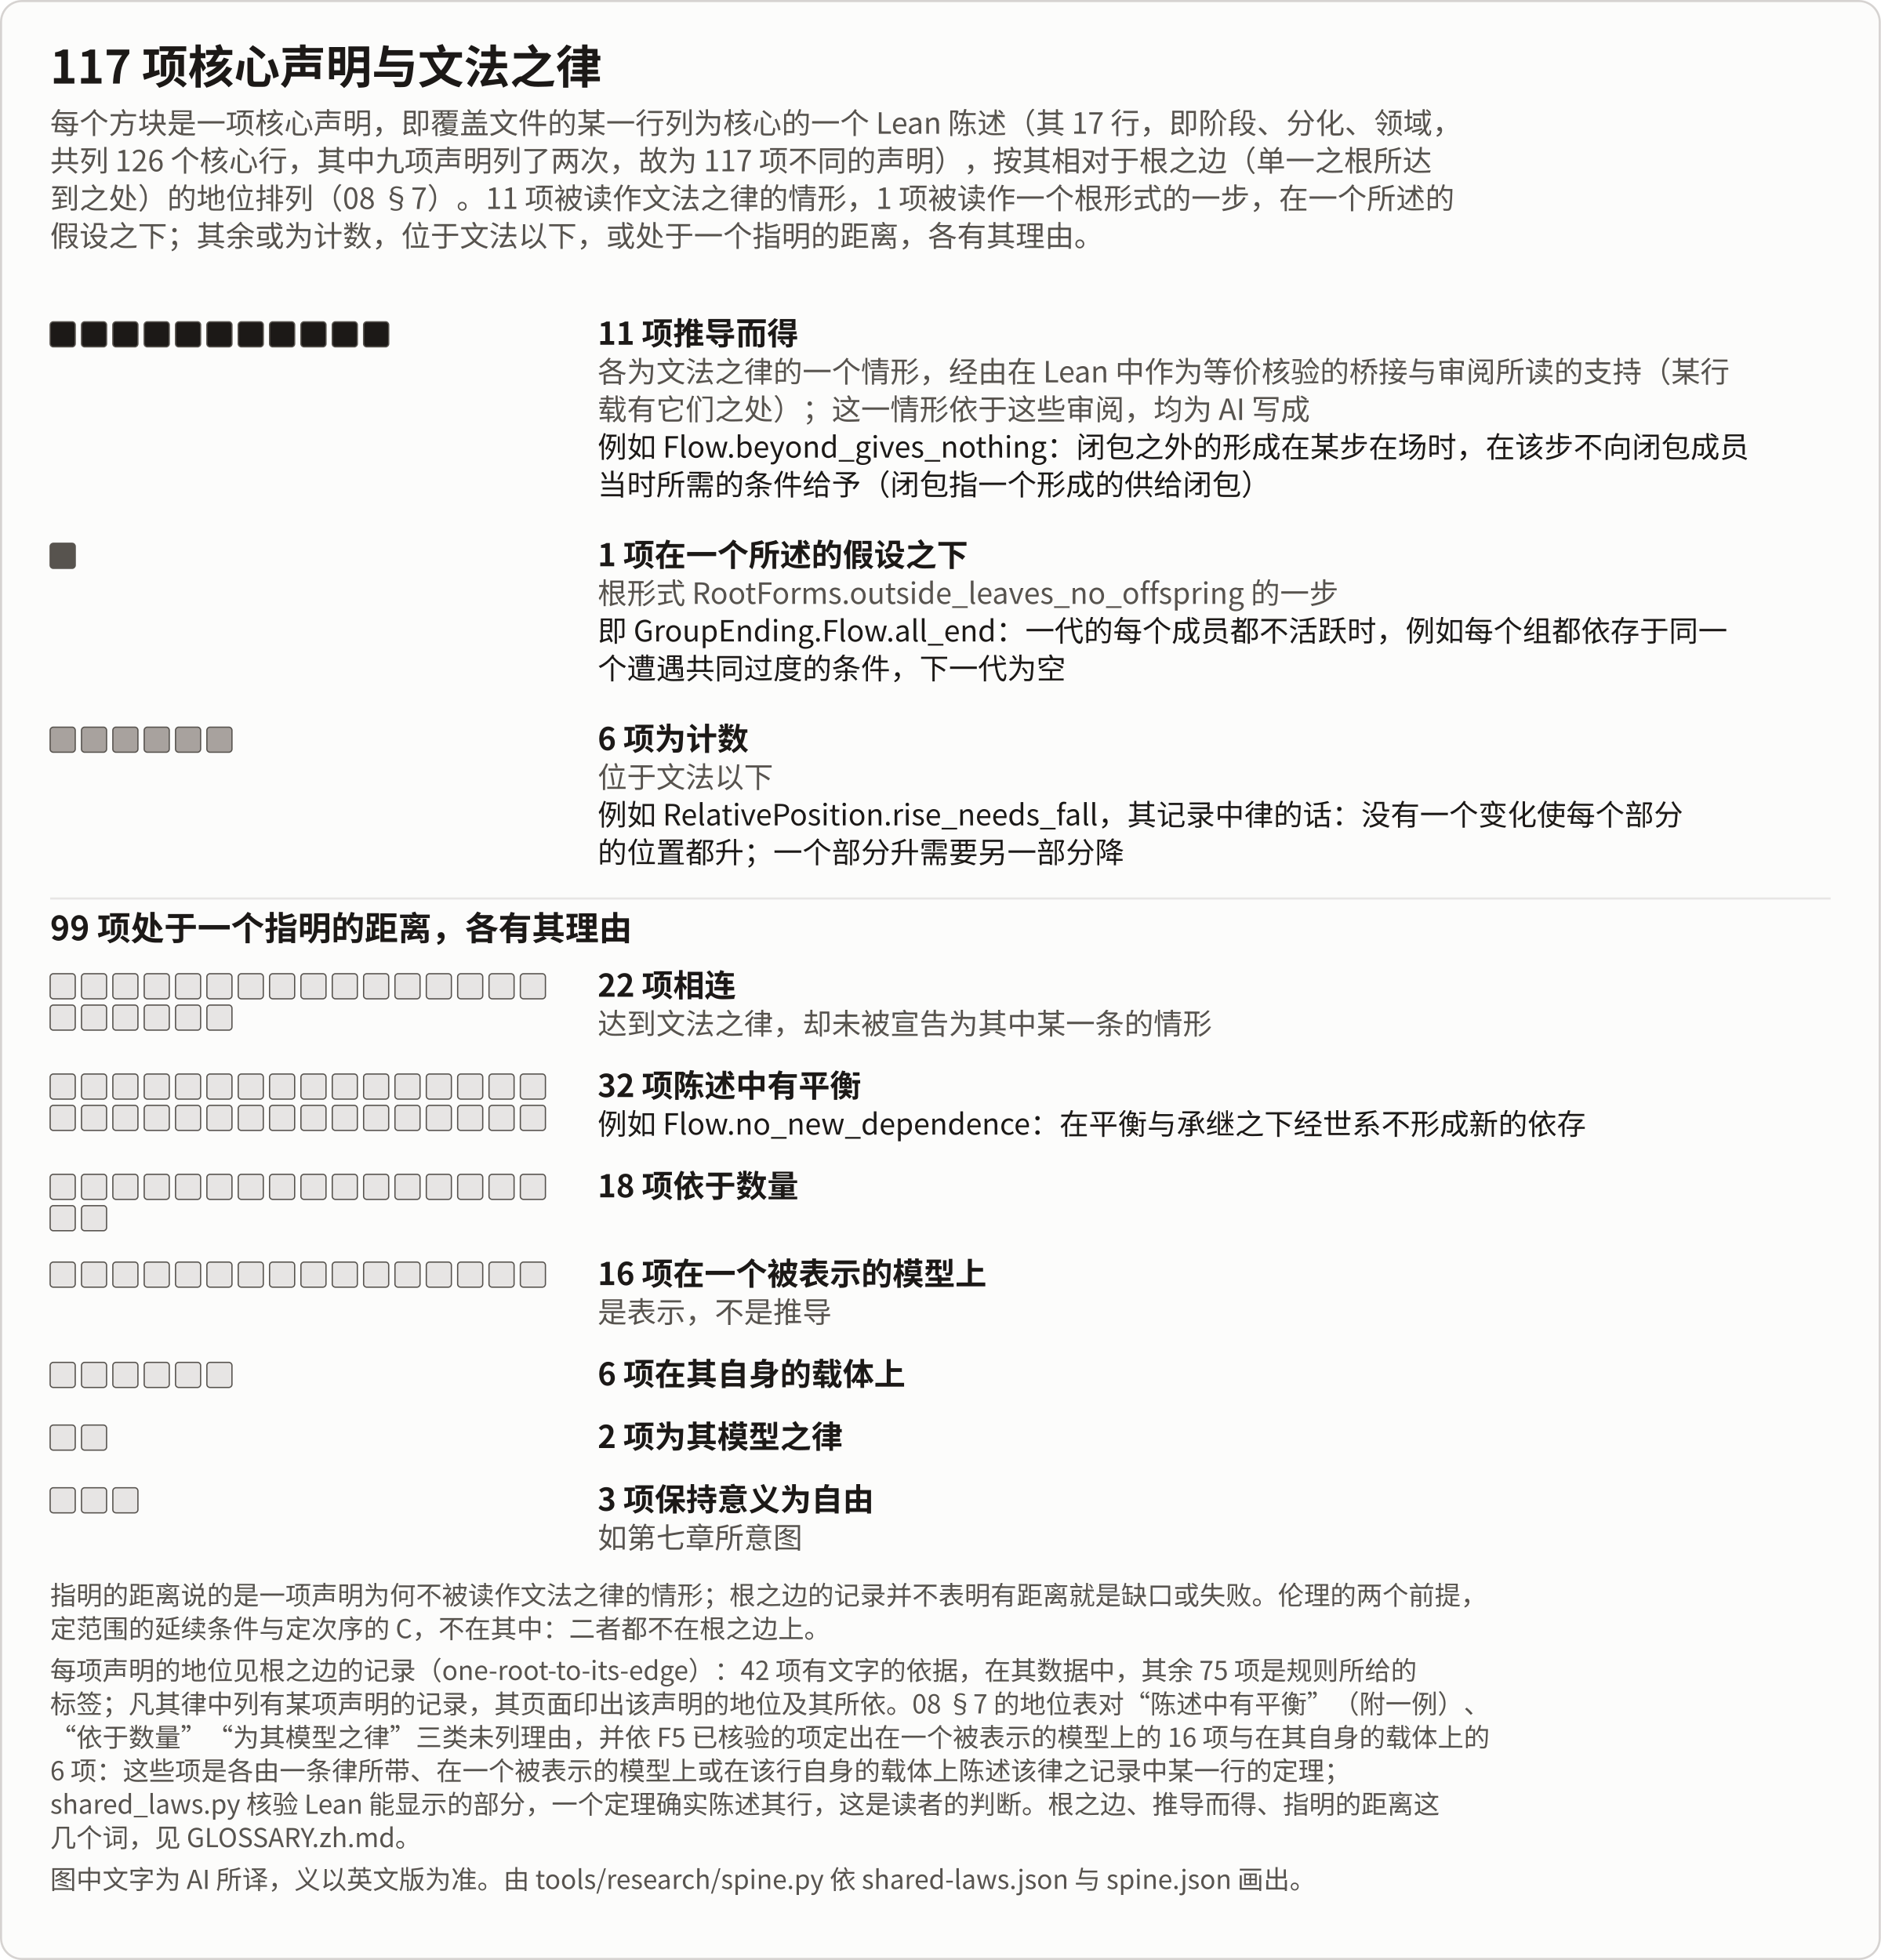
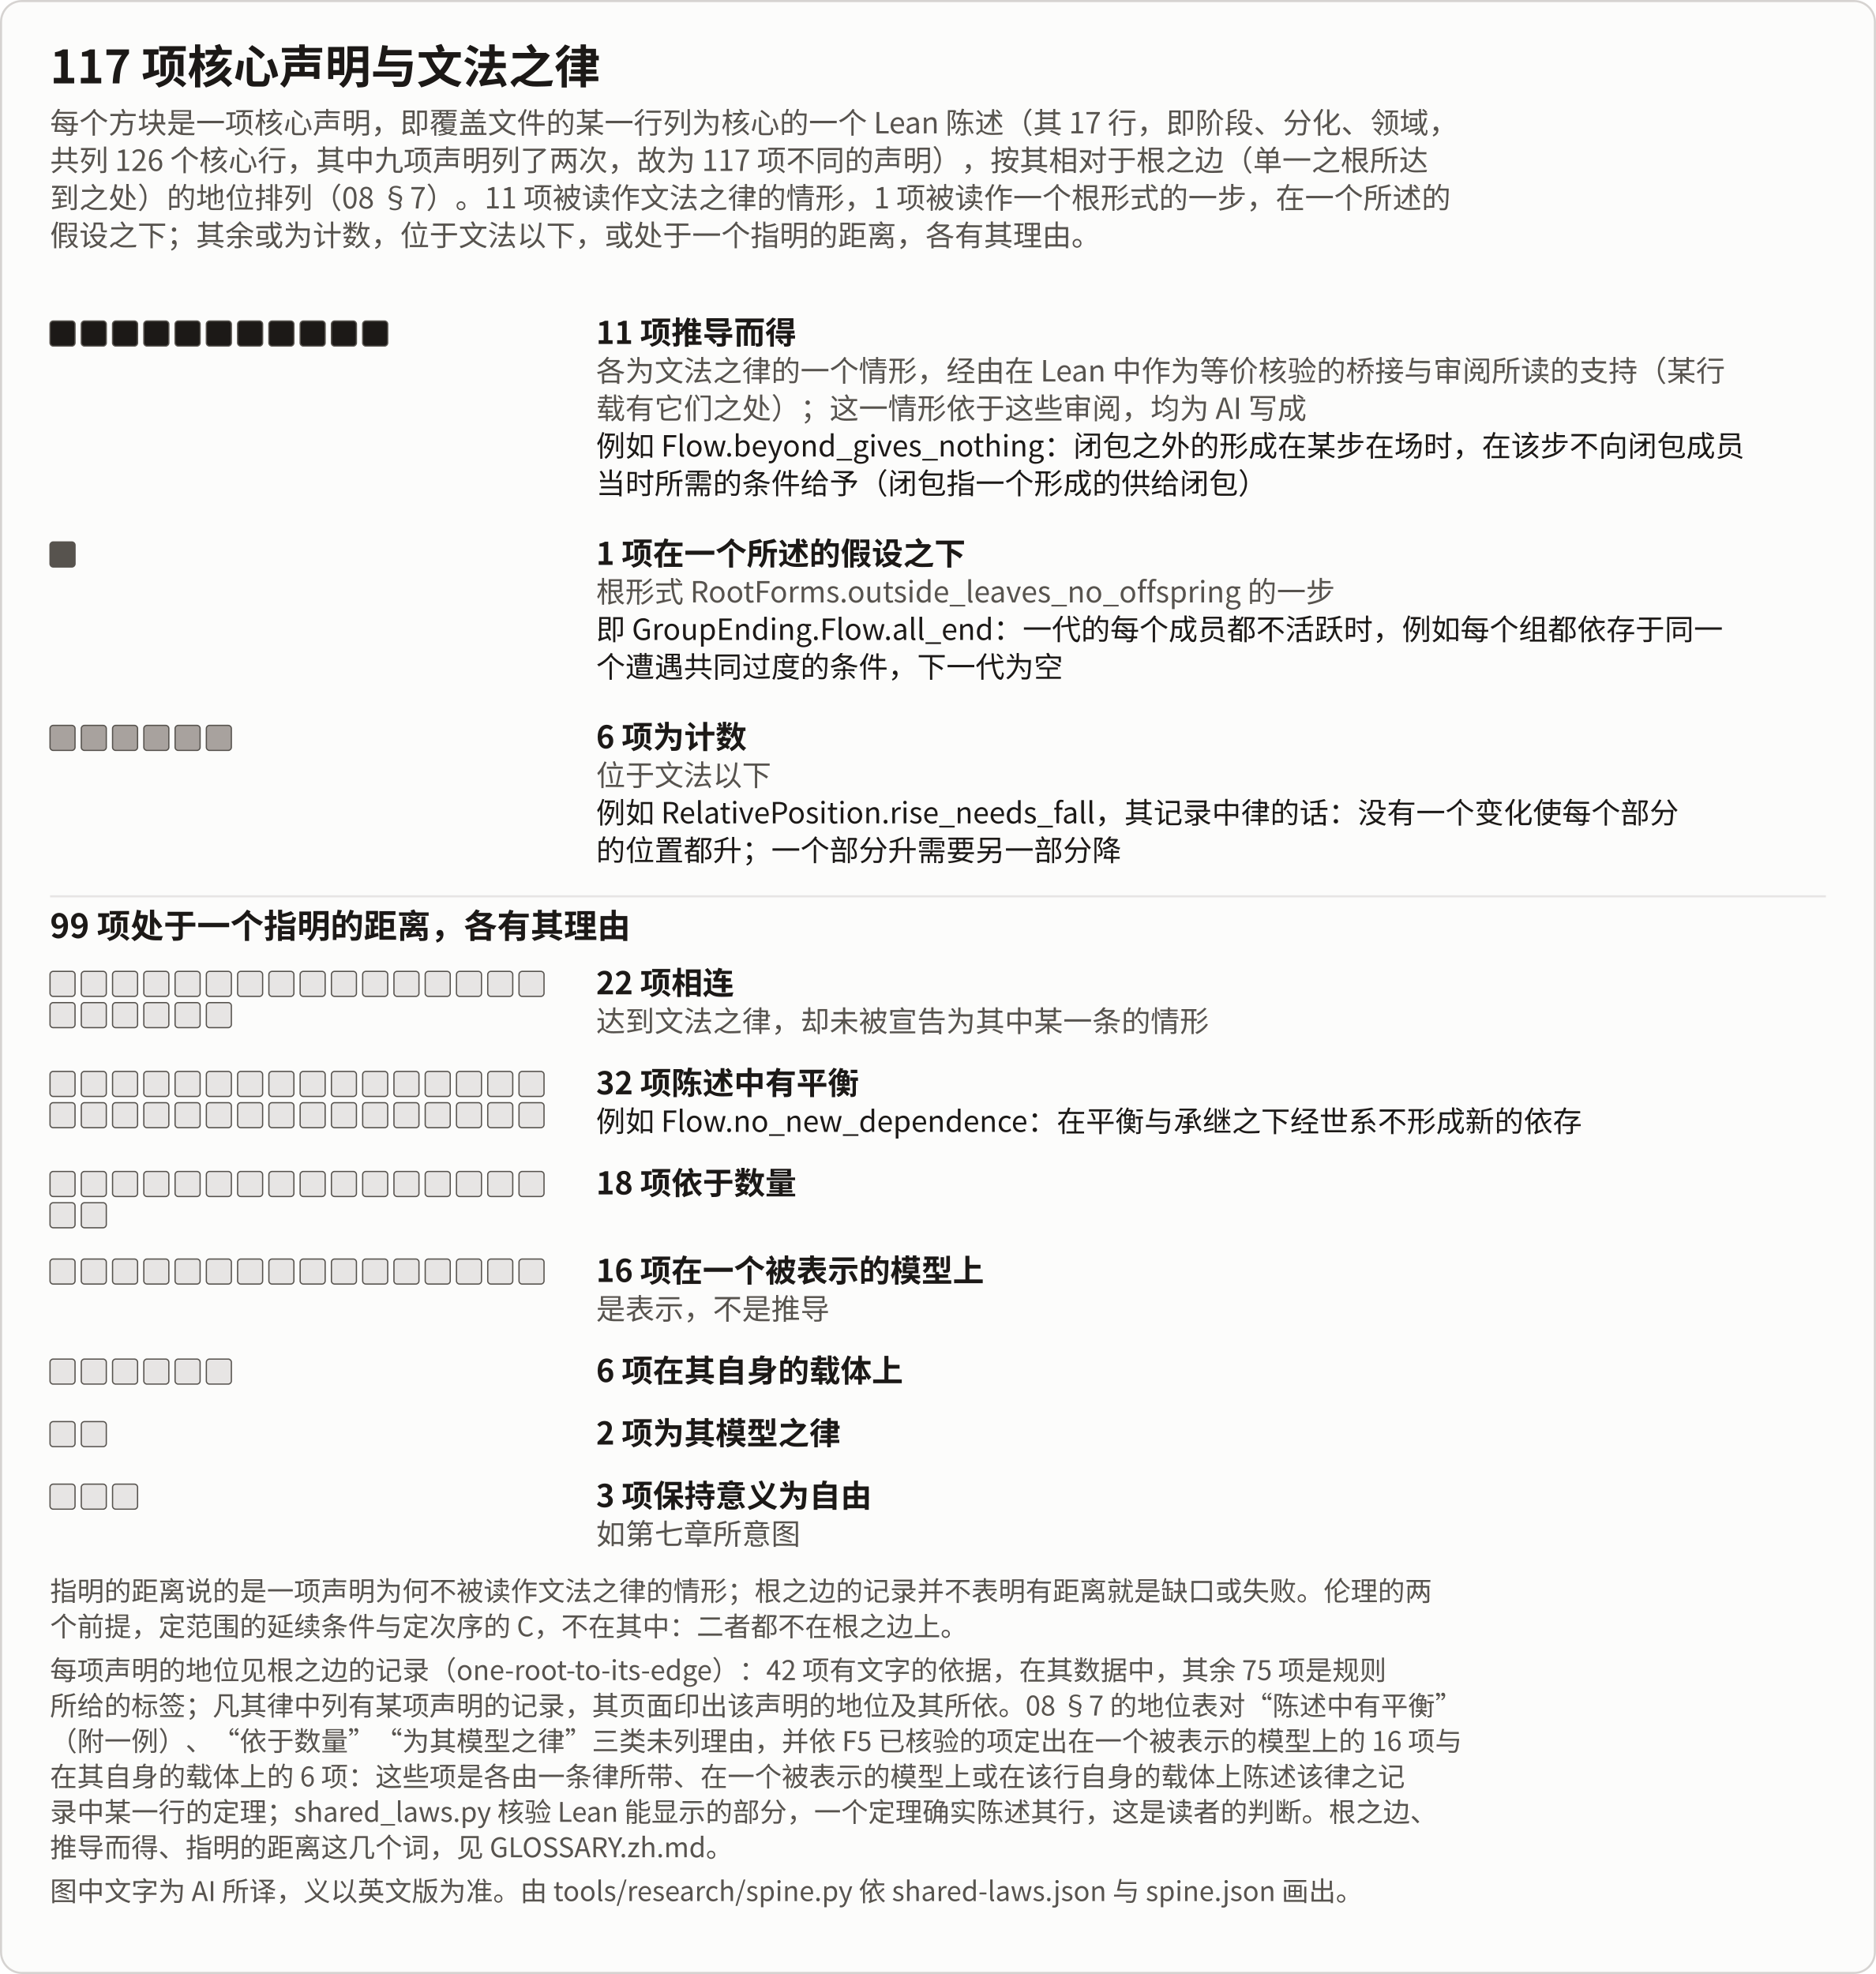
- <svg xmlns="http://www.w3.org/2000/svg" viewBox="0 0 900 938" width="900" height="938" role="img" aria-labelledby="standings-title standings-desc" font-family="'PingFang SC', 'Hiragino Sans GB', 'Noto Sans CJK SC', 'Microsoft YaHei', sans-serif">
-   <rect x="0.5" y="0.5" width="899" height="937" rx="10" fill="#fcfcfb" stroke="#d6d3d1" />
+ <svg xmlns="http://www.w3.org/2000/svg" viewBox="0 0 900 947" width="900" height="947" role="img" aria-labelledby="standings-title standings-desc" font-family="'PingFang SC', 'Hiragino Sans GB', 'Noto Sans CJK SC', 'Microsoft YaHei', sans-serif">
+   <rect x="0.5" y="0.5" width="899" height="946" rx="10" fill="#fcfcfb" stroke="#d6d3d1" />
  <text x="24" y="40" font-size="22" font-weight="bold" text-anchor="start" fill="#1c1917">117 项核心声明与文法之律</text>
  <text x="24" y="64" font-size="14" text-anchor="start" fill="#57534e">每个方块是一项核心声明，即覆盖文件的某一行列为核心的一个 Lean 陈述（其 17 行，即阶段、分化、领域，</text>
  <text x="24" y="82" font-size="14" text-anchor="start" fill="#57534e">共列 126 个核心行，其中九项声明列了两次，故为 117 项不同的声明），按其相对于根之边（单一之根所达</text>
  <text x="24" y="100" font-size="14" text-anchor="start" fill="#57534e">到之处）的地位排列（08 §7）。11 项被读作文法之律的情形，1 项被读作一个根形式的一步，在一个所述的</text>
  <text x="24" y="118" font-size="14" text-anchor="start" fill="#57534e">假设之下；其余或为计数，位于文法以下，或处于一个指明的距离，各有其理由。</text>
  <rect x="24" y="154" width="12" height="12" rx="1.5" fill="#1c1917" stroke="#57534e" stroke-width="0.6" />
  <rect x="39" y="154" width="12" height="12" rx="1.5" fill="#1c1917" stroke="#57534e" stroke-width="0.6" />
  <rect x="54" y="154" width="12" height="12" rx="1.5" fill="#1c1917" stroke="#57534e" stroke-width="0.6" />
  <rect x="69" y="154" width="12" height="12" rx="1.5" fill="#1c1917" stroke="#57534e" stroke-width="0.6" />
  <rect x="84" y="154" width="12" height="12" rx="1.5" fill="#1c1917" stroke="#57534e" stroke-width="0.6" />
  <rect x="99" y="154" width="12" height="12" rx="1.5" fill="#1c1917" stroke="#57534e" stroke-width="0.6" />
  <rect x="114" y="154" width="12" height="12" rx="1.5" fill="#1c1917" stroke="#57534e" stroke-width="0.6" />
  <rect x="129" y="154" width="12" height="12" rx="1.5" fill="#1c1917" stroke="#57534e" stroke-width="0.6" />
  <rect x="144" y="154" width="12" height="12" rx="1.5" fill="#1c1917" stroke="#57534e" stroke-width="0.6" />
  <rect x="159" y="154" width="12" height="12" rx="1.5" fill="#1c1917" stroke="#57534e" stroke-width="0.6" />
  <rect x="174" y="154" width="12" height="12" rx="1.5" fill="#1c1917" stroke="#57534e" stroke-width="0.6" />
  <text x="286" y="165" font-size="15" font-weight="bold" text-anchor="start" fill="#1c1917">11 项推导而得</text>
  <text x="286" y="183" font-size="14" text-anchor="start" fill="#57534e">各为文法之律的一个情形，经由在 Lean 中作为等价核验的桥接与审阅所读的支持（某行</text>
  <text x="286" y="201" font-size="14" text-anchor="start" fill="#57534e">载有它们之处）；这一情形依于这些审阅，均为 AI 写成</text>
  <text x="286" y="219" font-size="14" text-anchor="start" fill="#1c1917">例如 Flow.beyond_gives_nothing：闭包之外的形成在某步在场时，在该步不向闭包成员</text>
  <text x="286" y="237" font-size="14" text-anchor="start" fill="#1c1917">当时所需的条件给予（闭包指一个形成的供给闭包）</text>
  <rect x="24" y="260" width="12" height="12" rx="1.5" fill="#57534e" stroke="#57534e" stroke-width="0.6" />
  <text x="286" y="271" font-size="15" font-weight="bold" text-anchor="start" fill="#1c1917">1 项在一个所述的假设之下</text>
  <text x="286" y="289" font-size="14" text-anchor="start" fill="#57534e">根形式 RootForms.outside_leaves_no_offspring 的一步</text>
  <text x="286" y="307" font-size="14" text-anchor="start" fill="#1c1917">即 GroupEnding.Flow.all_end：一代的每个成员都不活跃时，例如每个组都依存于同一</text>
  <text x="286" y="325" font-size="14" text-anchor="start" fill="#1c1917">个遭遇共同过度的条件，下一代为空</text>
  <rect x="24" y="348" width="12" height="12" rx="1.5" fill="#a8a29e" stroke="#57534e" stroke-width="0.6" />
  <rect x="39" y="348" width="12" height="12" rx="1.5" fill="#a8a29e" stroke="#57534e" stroke-width="0.6" />
  <rect x="54" y="348" width="12" height="12" rx="1.5" fill="#a8a29e" stroke="#57534e" stroke-width="0.6" />
  <rect x="69" y="348" width="12" height="12" rx="1.5" fill="#a8a29e" stroke="#57534e" stroke-width="0.6" />
  <rect x="84" y="348" width="12" height="12" rx="1.5" fill="#a8a29e" stroke="#57534e" stroke-width="0.6" />
  <rect x="99" y="348" width="12" height="12" rx="1.5" fill="#a8a29e" stroke="#57534e" stroke-width="0.6" />
  <text x="286" y="359" font-size="15" font-weight="bold" text-anchor="start" fill="#1c1917">6 项为计数</text>
  <text x="286" y="377" font-size="14" text-anchor="start" fill="#57534e">位于文法以下</text>
  <text x="286" y="395" font-size="14" text-anchor="start" fill="#1c1917">例如 RelativePosition.rise_needs_fall，其记录中律的话：没有一个变化使每个部分</text>
  <text x="286" y="413" font-size="14" text-anchor="start" fill="#1c1917">的位置都升；一个部分升需要另一部分降</text>
  <line x1="24" y1="430" x2="876" y2="430" stroke="#e7e5e4" />
  <text x="24" y="450" font-size="16" font-weight="bold" text-anchor="start" fill="#1c1917">99 项处于一个指明的距离，各有其理由</text>
  <rect x="24" y="466" width="12" height="12" rx="1.5" fill="#e7e5e4" stroke="#57534e" stroke-width="0.6" />
  <rect x="39" y="466" width="12" height="12" rx="1.5" fill="#e7e5e4" stroke="#57534e" stroke-width="0.6" />
  <rect x="54" y="466" width="12" height="12" rx="1.5" fill="#e7e5e4" stroke="#57534e" stroke-width="0.6" />
  <rect x="69" y="466" width="12" height="12" rx="1.5" fill="#e7e5e4" stroke="#57534e" stroke-width="0.6" />
  <rect x="84" y="466" width="12" height="12" rx="1.5" fill="#e7e5e4" stroke="#57534e" stroke-width="0.6" />
  <rect x="99" y="466" width="12" height="12" rx="1.5" fill="#e7e5e4" stroke="#57534e" stroke-width="0.6" />
  <rect x="114" y="466" width="12" height="12" rx="1.5" fill="#e7e5e4" stroke="#57534e" stroke-width="0.6" />
  <rect x="129" y="466" width="12" height="12" rx="1.5" fill="#e7e5e4" stroke="#57534e" stroke-width="0.6" />
  <rect x="144" y="466" width="12" height="12" rx="1.5" fill="#e7e5e4" stroke="#57534e" stroke-width="0.6" />
  <rect x="159" y="466" width="12" height="12" rx="1.5" fill="#e7e5e4" stroke="#57534e" stroke-width="0.6" />
  <rect x="174" y="466" width="12" height="12" rx="1.5" fill="#e7e5e4" stroke="#57534e" stroke-width="0.6" />
  <rect x="189" y="466" width="12" height="12" rx="1.5" fill="#e7e5e4" stroke="#57534e" stroke-width="0.6" />
  <rect x="204" y="466" width="12" height="12" rx="1.5" fill="#e7e5e4" stroke="#57534e" stroke-width="0.6" />
  <rect x="219" y="466" width="12" height="12" rx="1.5" fill="#e7e5e4" stroke="#57534e" stroke-width="0.6" />
  <rect x="234" y="466" width="12" height="12" rx="1.5" fill="#e7e5e4" stroke="#57534e" stroke-width="0.6" />
  <rect x="249" y="466" width="12" height="12" rx="1.5" fill="#e7e5e4" stroke="#57534e" stroke-width="0.6" />
  <rect x="24" y="481" width="12" height="12" rx="1.5" fill="#e7e5e4" stroke="#57534e" stroke-width="0.6" />
  <rect x="39" y="481" width="12" height="12" rx="1.5" fill="#e7e5e4" stroke="#57534e" stroke-width="0.6" />
  <rect x="54" y="481" width="12" height="12" rx="1.5" fill="#e7e5e4" stroke="#57534e" stroke-width="0.6" />
  <rect x="69" y="481" width="12" height="12" rx="1.5" fill="#e7e5e4" stroke="#57534e" stroke-width="0.6" />
  <rect x="84" y="481" width="12" height="12" rx="1.5" fill="#e7e5e4" stroke="#57534e" stroke-width="0.6" />
  <rect x="99" y="481" width="12" height="12" rx="1.5" fill="#e7e5e4" stroke="#57534e" stroke-width="0.6" />
  <text x="286" y="477" font-size="15" font-weight="bold" text-anchor="start" fill="#1c1917">22 项相连</text>
  <text x="286" y="495" font-size="14" text-anchor="start" fill="#57534e">达到文法之律，却未被宣告为其中某一条的情形</text>
  <rect x="24" y="514" width="12" height="12" rx="1.5" fill="#e7e5e4" stroke="#57534e" stroke-width="0.6" />
  <rect x="39" y="514" width="12" height="12" rx="1.5" fill="#e7e5e4" stroke="#57534e" stroke-width="0.6" />
  <rect x="54" y="514" width="12" height="12" rx="1.5" fill="#e7e5e4" stroke="#57534e" stroke-width="0.6" />
  <rect x="69" y="514" width="12" height="12" rx="1.5" fill="#e7e5e4" stroke="#57534e" stroke-width="0.6" />
  <rect x="84" y="514" width="12" height="12" rx="1.5" fill="#e7e5e4" stroke="#57534e" stroke-width="0.6" />
  <rect x="99" y="514" width="12" height="12" rx="1.5" fill="#e7e5e4" stroke="#57534e" stroke-width="0.6" />
  <rect x="114" y="514" width="12" height="12" rx="1.5" fill="#e7e5e4" stroke="#57534e" stroke-width="0.6" />
  <rect x="129" y="514" width="12" height="12" rx="1.5" fill="#e7e5e4" stroke="#57534e" stroke-width="0.6" />
  <rect x="144" y="514" width="12" height="12" rx="1.5" fill="#e7e5e4" stroke="#57534e" stroke-width="0.6" />
  <rect x="159" y="514" width="12" height="12" rx="1.5" fill="#e7e5e4" stroke="#57534e" stroke-width="0.6" />
  <rect x="174" y="514" width="12" height="12" rx="1.5" fill="#e7e5e4" stroke="#57534e" stroke-width="0.6" />
  <rect x="189" y="514" width="12" height="12" rx="1.5" fill="#e7e5e4" stroke="#57534e" stroke-width="0.6" />
  <rect x="204" y="514" width="12" height="12" rx="1.5" fill="#e7e5e4" stroke="#57534e" stroke-width="0.6" />
  <rect x="219" y="514" width="12" height="12" rx="1.5" fill="#e7e5e4" stroke="#57534e" stroke-width="0.6" />
  <rect x="234" y="514" width="12" height="12" rx="1.5" fill="#e7e5e4" stroke="#57534e" stroke-width="0.6" />
  <rect x="249" y="514" width="12" height="12" rx="1.5" fill="#e7e5e4" stroke="#57534e" stroke-width="0.6" />
  <rect x="24" y="529" width="12" height="12" rx="1.5" fill="#e7e5e4" stroke="#57534e" stroke-width="0.6" />
  <rect x="39" y="529" width="12" height="12" rx="1.5" fill="#e7e5e4" stroke="#57534e" stroke-width="0.6" />
  <rect x="54" y="529" width="12" height="12" rx="1.5" fill="#e7e5e4" stroke="#57534e" stroke-width="0.6" />
  <rect x="69" y="529" width="12" height="12" rx="1.5" fill="#e7e5e4" stroke="#57534e" stroke-width="0.6" />
  <rect x="84" y="529" width="12" height="12" rx="1.5" fill="#e7e5e4" stroke="#57534e" stroke-width="0.6" />
  <rect x="99" y="529" width="12" height="12" rx="1.5" fill="#e7e5e4" stroke="#57534e" stroke-width="0.6" />
  <rect x="114" y="529" width="12" height="12" rx="1.5" fill="#e7e5e4" stroke="#57534e" stroke-width="0.6" />
  <rect x="129" y="529" width="12" height="12" rx="1.5" fill="#e7e5e4" stroke="#57534e" stroke-width="0.6" />
  <rect x="144" y="529" width="12" height="12" rx="1.5" fill="#e7e5e4" stroke="#57534e" stroke-width="0.6" />
  <rect x="159" y="529" width="12" height="12" rx="1.5" fill="#e7e5e4" stroke="#57534e" stroke-width="0.6" />
  <rect x="174" y="529" width="12" height="12" rx="1.5" fill="#e7e5e4" stroke="#57534e" stroke-width="0.6" />
  <rect x="189" y="529" width="12" height="12" rx="1.5" fill="#e7e5e4" stroke="#57534e" stroke-width="0.6" />
  <rect x="204" y="529" width="12" height="12" rx="1.5" fill="#e7e5e4" stroke="#57534e" stroke-width="0.6" />
  <rect x="219" y="529" width="12" height="12" rx="1.5" fill="#e7e5e4" stroke="#57534e" stroke-width="0.6" />
  <rect x="234" y="529" width="12" height="12" rx="1.5" fill="#e7e5e4" stroke="#57534e" stroke-width="0.6" />
  <rect x="249" y="529" width="12" height="12" rx="1.5" fill="#e7e5e4" stroke="#57534e" stroke-width="0.6" />
  <text x="286" y="525" font-size="15" font-weight="bold" text-anchor="start" fill="#1c1917">32 项陈述中有平衡</text>
  <text x="286" y="543" font-size="14" text-anchor="start" fill="#1c1917">例如 Flow.no_new_dependence：在平衡与承继之下经世系不形成新的依存</text>
  <rect x="24" y="562" width="12" height="12" rx="1.5" fill="#e7e5e4" stroke="#57534e" stroke-width="0.6" />
  <rect x="39" y="562" width="12" height="12" rx="1.5" fill="#e7e5e4" stroke="#57534e" stroke-width="0.6" />
  <rect x="54" y="562" width="12" height="12" rx="1.5" fill="#e7e5e4" stroke="#57534e" stroke-width="0.6" />
  <rect x="69" y="562" width="12" height="12" rx="1.5" fill="#e7e5e4" stroke="#57534e" stroke-width="0.6" />
  <rect x="84" y="562" width="12" height="12" rx="1.5" fill="#e7e5e4" stroke="#57534e" stroke-width="0.6" />
  <rect x="99" y="562" width="12" height="12" rx="1.5" fill="#e7e5e4" stroke="#57534e" stroke-width="0.6" />
  <rect x="114" y="562" width="12" height="12" rx="1.5" fill="#e7e5e4" stroke="#57534e" stroke-width="0.6" />
  <rect x="129" y="562" width="12" height="12" rx="1.5" fill="#e7e5e4" stroke="#57534e" stroke-width="0.6" />
  <rect x="144" y="562" width="12" height="12" rx="1.5" fill="#e7e5e4" stroke="#57534e" stroke-width="0.6" />
  <rect x="159" y="562" width="12" height="12" rx="1.5" fill="#e7e5e4" stroke="#57534e" stroke-width="0.6" />
  <rect x="174" y="562" width="12" height="12" rx="1.5" fill="#e7e5e4" stroke="#57534e" stroke-width="0.6" />
  <rect x="189" y="562" width="12" height="12" rx="1.5" fill="#e7e5e4" stroke="#57534e" stroke-width="0.6" />
  <rect x="204" y="562" width="12" height="12" rx="1.5" fill="#e7e5e4" stroke="#57534e" stroke-width="0.6" />
  <rect x="219" y="562" width="12" height="12" rx="1.5" fill="#e7e5e4" stroke="#57534e" stroke-width="0.6" />
  <rect x="234" y="562" width="12" height="12" rx="1.5" fill="#e7e5e4" stroke="#57534e" stroke-width="0.6" />
  <rect x="249" y="562" width="12" height="12" rx="1.5" fill="#e7e5e4" stroke="#57534e" stroke-width="0.6" />
  <rect x="24" y="577" width="12" height="12" rx="1.5" fill="#e7e5e4" stroke="#57534e" stroke-width="0.6" />
  <rect x="39" y="577" width="12" height="12" rx="1.5" fill="#e7e5e4" stroke="#57534e" stroke-width="0.6" />
  <text x="286" y="573" font-size="15" font-weight="bold" text-anchor="start" fill="#1c1917">18 项依于数量</text>
  <rect x="24" y="604" width="12" height="12" rx="1.5" fill="#e7e5e4" stroke="#57534e" stroke-width="0.6" />
  <rect x="39" y="604" width="12" height="12" rx="1.5" fill="#e7e5e4" stroke="#57534e" stroke-width="0.6" />
  <rect x="54" y="604" width="12" height="12" rx="1.5" fill="#e7e5e4" stroke="#57534e" stroke-width="0.6" />
  <rect x="69" y="604" width="12" height="12" rx="1.5" fill="#e7e5e4" stroke="#57534e" stroke-width="0.6" />
  <rect x="84" y="604" width="12" height="12" rx="1.5" fill="#e7e5e4" stroke="#57534e" stroke-width="0.6" />
  <rect x="99" y="604" width="12" height="12" rx="1.5" fill="#e7e5e4" stroke="#57534e" stroke-width="0.6" />
  <rect x="114" y="604" width="12" height="12" rx="1.5" fill="#e7e5e4" stroke="#57534e" stroke-width="0.6" />
  <rect x="129" y="604" width="12" height="12" rx="1.5" fill="#e7e5e4" stroke="#57534e" stroke-width="0.6" />
  <rect x="144" y="604" width="12" height="12" rx="1.5" fill="#e7e5e4" stroke="#57534e" stroke-width="0.6" />
  <rect x="159" y="604" width="12" height="12" rx="1.5" fill="#e7e5e4" stroke="#57534e" stroke-width="0.6" />
  <rect x="174" y="604" width="12" height="12" rx="1.5" fill="#e7e5e4" stroke="#57534e" stroke-width="0.6" />
  <rect x="189" y="604" width="12" height="12" rx="1.5" fill="#e7e5e4" stroke="#57534e" stroke-width="0.6" />
  <rect x="204" y="604" width="12" height="12" rx="1.5" fill="#e7e5e4" stroke="#57534e" stroke-width="0.6" />
  <rect x="219" y="604" width="12" height="12" rx="1.5" fill="#e7e5e4" stroke="#57534e" stroke-width="0.6" />
  <rect x="234" y="604" width="12" height="12" rx="1.5" fill="#e7e5e4" stroke="#57534e" stroke-width="0.6" />
  <rect x="249" y="604" width="12" height="12" rx="1.5" fill="#e7e5e4" stroke="#57534e" stroke-width="0.6" />
  <text x="286" y="615" font-size="15" font-weight="bold" text-anchor="start" fill="#1c1917">16 项在一个被表示的模型上</text>
  <text x="286" y="633" font-size="14" text-anchor="start" fill="#57534e">是表示，不是推导</text>
  <rect x="24" y="652" width="12" height="12" rx="1.5" fill="#e7e5e4" stroke="#57534e" stroke-width="0.6" />
  <rect x="39" y="652" width="12" height="12" rx="1.5" fill="#e7e5e4" stroke="#57534e" stroke-width="0.6" />
  <rect x="54" y="652" width="12" height="12" rx="1.5" fill="#e7e5e4" stroke="#57534e" stroke-width="0.6" />
  <rect x="69" y="652" width="12" height="12" rx="1.5" fill="#e7e5e4" stroke="#57534e" stroke-width="0.6" />
  <rect x="84" y="652" width="12" height="12" rx="1.5" fill="#e7e5e4" stroke="#57534e" stroke-width="0.6" />
  <rect x="99" y="652" width="12" height="12" rx="1.5" fill="#e7e5e4" stroke="#57534e" stroke-width="0.6" />
  <text x="286" y="663" font-size="15" font-weight="bold" text-anchor="start" fill="#1c1917">6 项在其自身的载体上</text>
  <rect x="24" y="682" width="12" height="12" rx="1.5" fill="#e7e5e4" stroke="#57534e" stroke-width="0.6" />
  <rect x="39" y="682" width="12" height="12" rx="1.5" fill="#e7e5e4" stroke="#57534e" stroke-width="0.6" />
  <text x="286" y="693" font-size="15" font-weight="bold" text-anchor="start" fill="#1c1917">2 项为其模型之律</text>
  <rect x="24" y="712" width="12" height="12" rx="1.5" fill="#e7e5e4" stroke="#57534e" stroke-width="0.6" />
  <rect x="39" y="712" width="12" height="12" rx="1.5" fill="#e7e5e4" stroke="#57534e" stroke-width="0.6" />
  <rect x="54" y="712" width="12" height="12" rx="1.5" fill="#e7e5e4" stroke="#57534e" stroke-width="0.6" />
  <text x="286" y="723" font-size="15" font-weight="bold" text-anchor="start" fill="#1c1917">3 项保持意义为自由</text>
  <text x="286" y="741" font-size="14" text-anchor="start" fill="#57534e">如第七章所意图</text>
-   <text x="24" y="768" font-size="12.5" text-anchor="start" fill="#57534e">指明的距离说的是一项声明为何不被读作文法之律的情形；根之边的记录并不表明有距离就是缺口或失败。伦理的两个前提，</text>
-   <text x="24" y="784" font-size="12.5" text-anchor="start" fill="#57534e">定范围的延续条件与定次序的 C，不在其中：二者都不在根之边上。</text>
-   <text x="24" y="804" font-size="12.5" text-anchor="start" fill="#57534e">每项声明的地位见根之边的记录（one-root-to-its-edge）：42 项有文字的依据，在其数据中，其余 75 项是规则所给的</text>
-   <text x="24" y="820" font-size="12.5" text-anchor="start" fill="#57534e">标签；凡其律中列有某项声明的记录，其页面印出该声明的地位及其所依。08 §7 的地位表对“陈述中有平衡”（附一例）、</text>
-   <text x="24" y="836" font-size="12.5" text-anchor="start" fill="#57534e">“依于数量”“为其模型之律”三类未列理由，并依 F5 已核验的项定出在一个被表示的模型上的 16 项与在其自身的载体上的</text>
-   <text x="24" y="852" font-size="12.5" text-anchor="start" fill="#57534e">6 项：这些项是各由一条律所带、在一个被表示的模型上或在该行自身的载体上陈述该律之记录中某一行的定理；</text>
-   <text x="24" y="868" font-size="12.5" text-anchor="start" fill="#57534e">shared_laws.py 核验 Lean 能显示的部分，一个定理确实陈述其行，这是读者的判断。根之边、推导而得、指明的距离这</text>
-   <text x="24" y="884" font-size="12.5" text-anchor="start" fill="#57534e">几个词，见 GLOSSARY.zh.md。</text>
-   <text x="24" y="904" font-size="12.5" text-anchor="start" fill="#57534e">图中文字为 AI 所译，义以英文版为准。由 tools/research/spine.py 依 shared-laws.json 与 spine.json 画出。</text>
+   <text x="24" y="768" font-size="13" text-anchor="start" fill="#57534e">指明的距离说的是一项声明为何不被读作文法之律的情形；根之边的记录并不表明有距离就是缺口或失败。伦理的两</text>
+   <text x="24" y="785" font-size="13" text-anchor="start" fill="#57534e">个前提，定范围的延续条件与定次序的 C，不在其中：二者都不在根之边上。</text>
+   <text x="24" y="806" font-size="13" text-anchor="start" fill="#57534e">每项声明的地位见根之边的记录（one-root-to-its-edge）：42 项有文字的依据，在其数据中，其余 75 项是规则</text>
+   <text x="24" y="823" font-size="13" text-anchor="start" fill="#57534e">所给的标签；凡其律中列有某项声明的记录，其页面印出该声明的地位及其所依。08 §7 的地位表对“陈述中有平衡”</text>
+   <text x="24" y="840" font-size="13" text-anchor="start" fill="#57534e">（附一例）、“依于数量”“为其模型之律”三类未列理由，并依 F5 已核验的项定出在一个被表示的模型上的 16 项与</text>
+   <text x="24" y="857" font-size="13" text-anchor="start" fill="#57534e">在其自身的载体上的 6 项：这些项是各由一条律所带、在一个被表示的模型上或在该行自身的载体上陈述该律之记</text>
+   <text x="24" y="874" font-size="13" text-anchor="start" fill="#57534e">录中某一行的定理；shared_laws.py 核验 Lean 能显示的部分，一个定理确实陈述其行，这是读者的判断。根之边、</text>
+   <text x="24" y="891" font-size="13" text-anchor="start" fill="#57534e">推导而得、指明的距离这几个词，见 GLOSSARY.zh.md。</text>
+   <text x="24" y="912" font-size="13" text-anchor="start" fill="#57534e">图中文字为 AI 所译，义以英文版为准。由 tools/research/spine.py 依 shared-laws.json 与 spine.json 画出。</text>
</svg>
